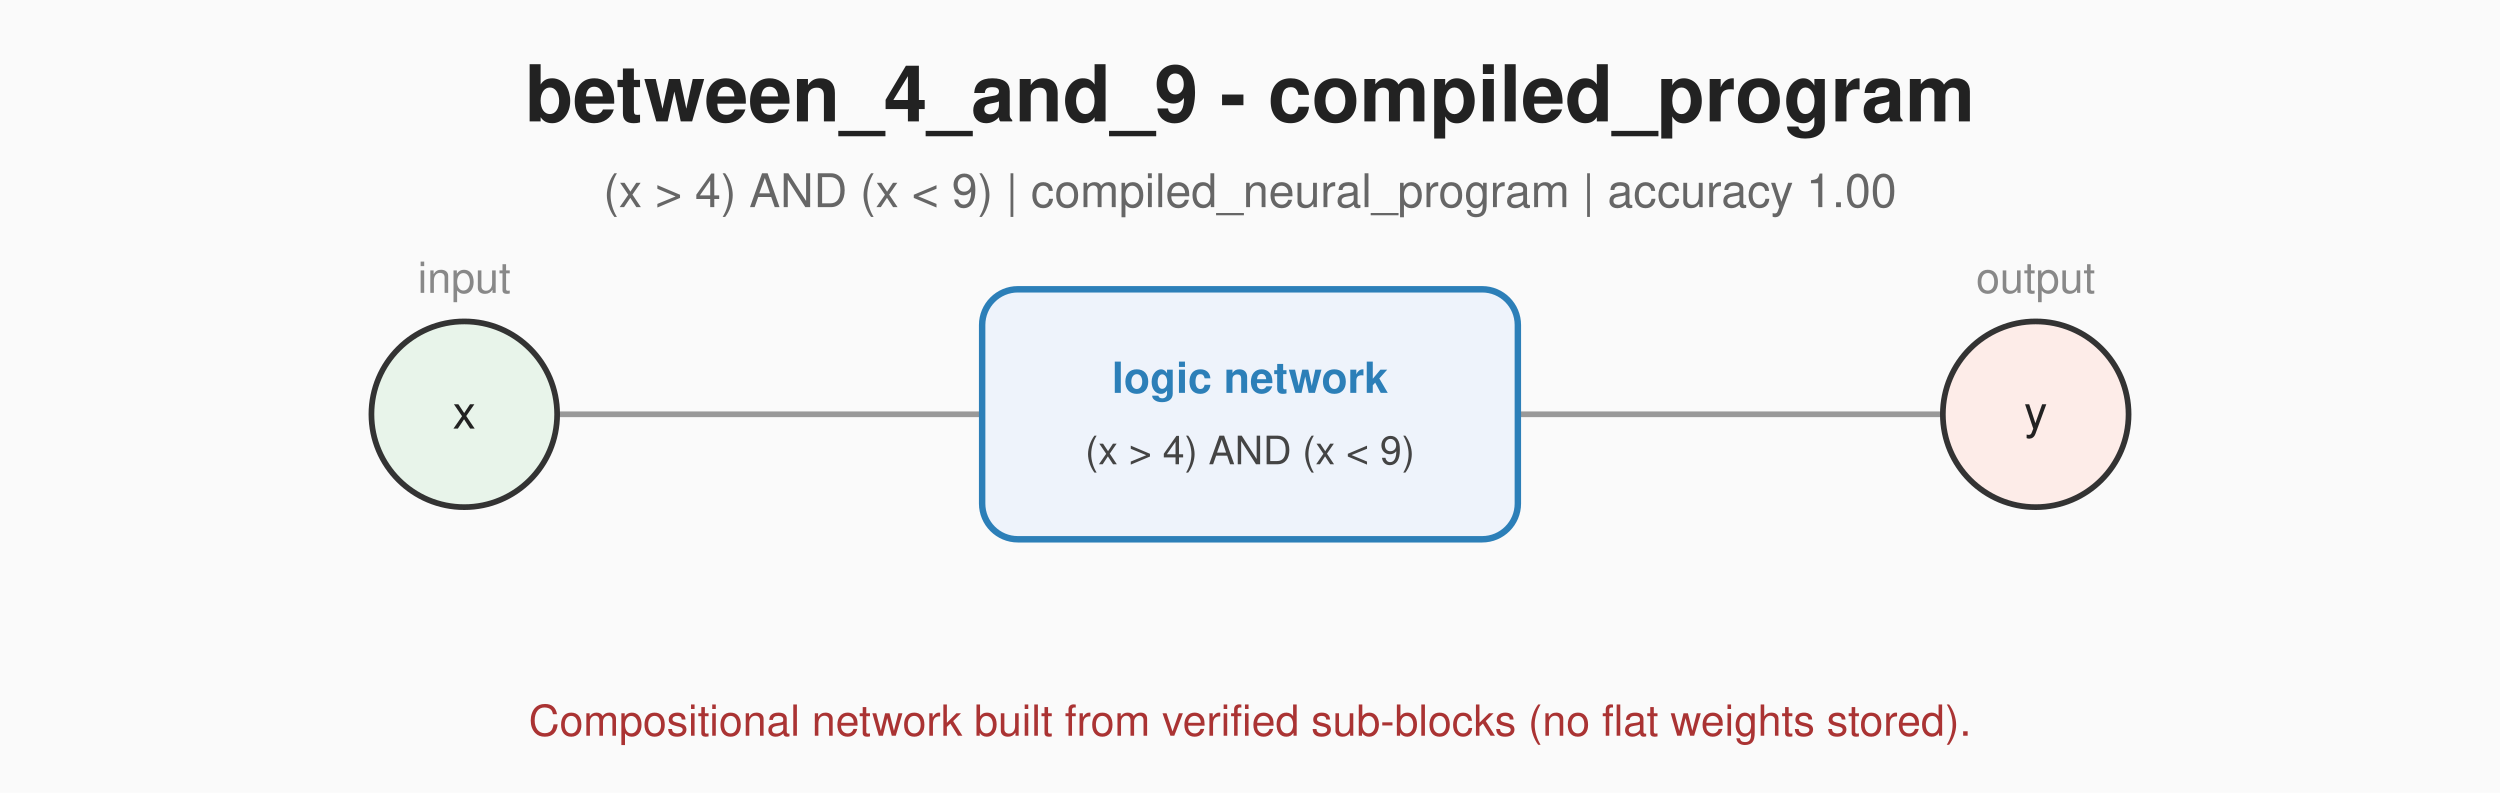
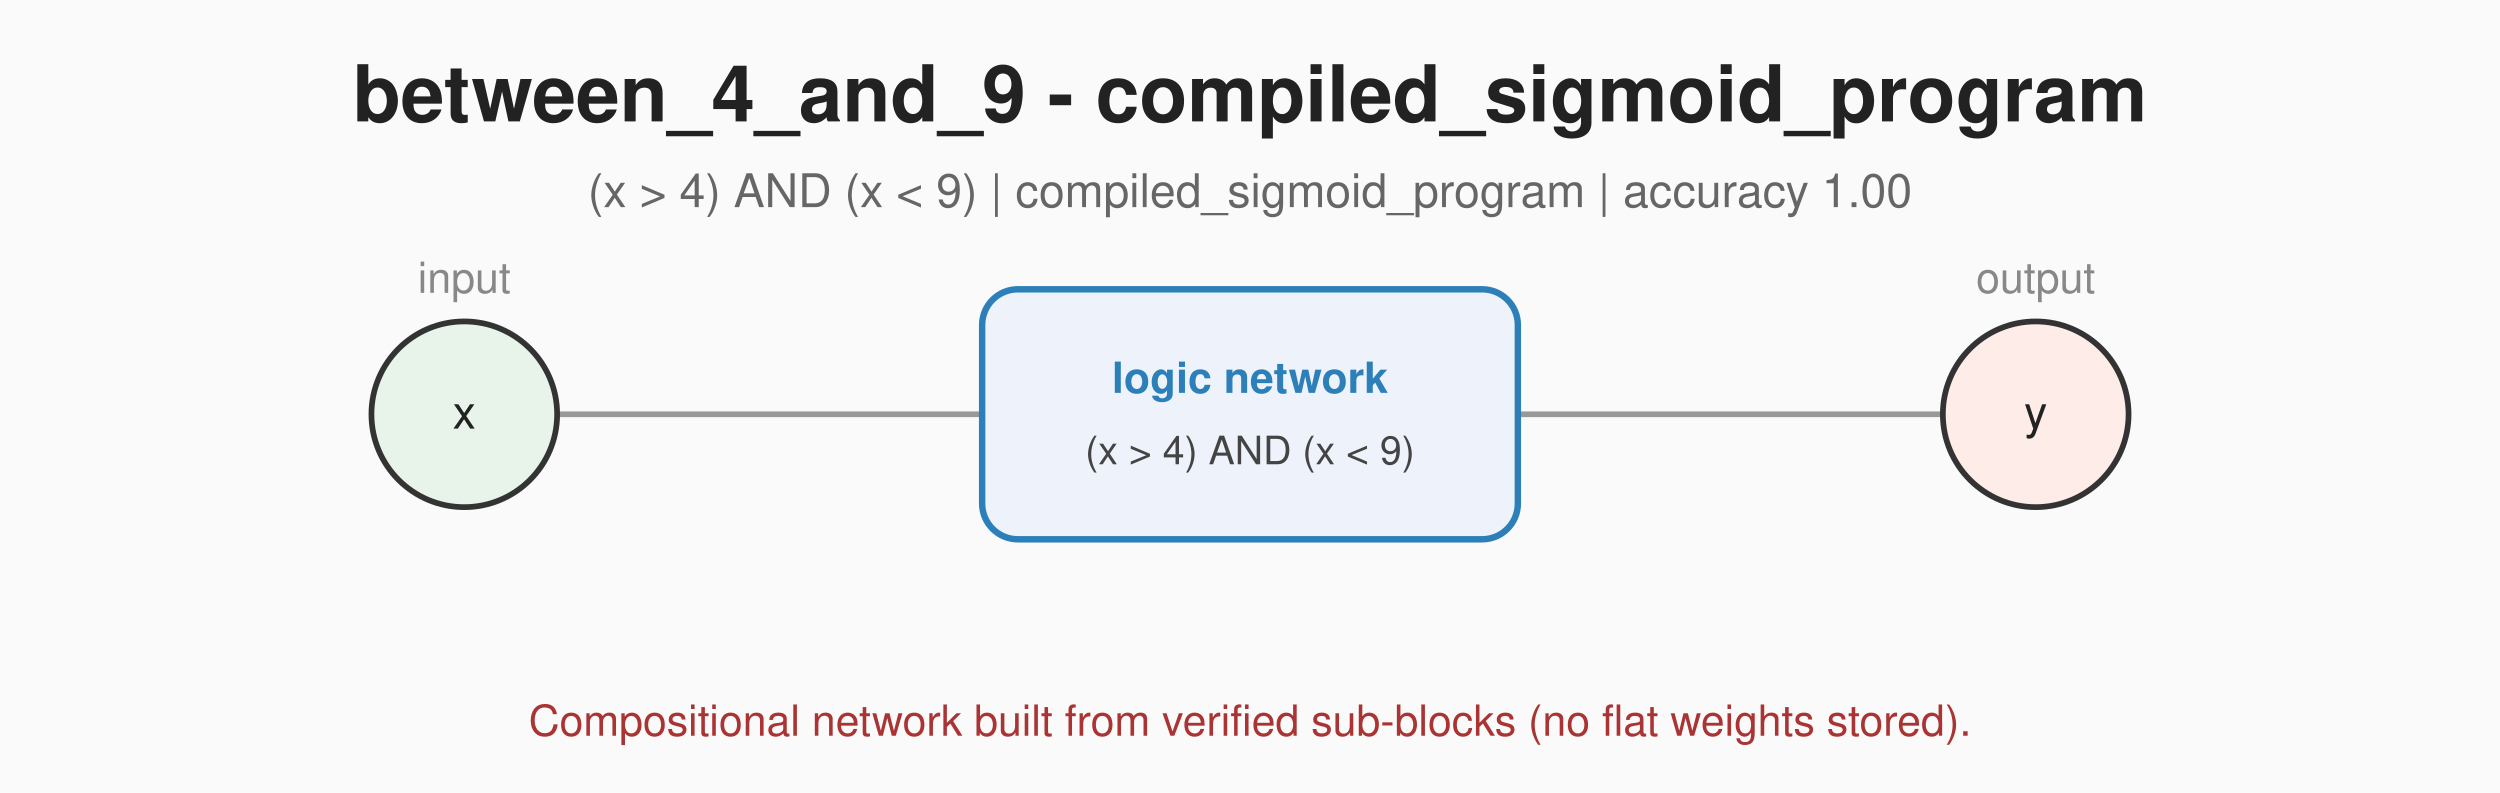
<svg xmlns="http://www.w3.org/2000/svg" width="700" height="222" viewBox="0 0 700 222" font-family="Helvetica, Arial, sans-serif">
  <rect width="700" height="222" fill="#fafafa" />
-   <text x="350.0" y="34" text-anchor="middle" font-size="22" font-weight="bold" fill="#222">between_4_and_9 - compiled_program</text>
-   <text x="350.0" y="58" text-anchor="middle" font-size="13" fill="#666">(x &gt; 4) AND (x &lt; 9)  |  compiled_neural_program  |  accuracy 1.00</text>
+   <text x="350.0" y="34" text-anchor="middle" font-size="22" font-weight="bold" fill="#222">between_4_and_9 - compiled_sigmoid_program</text>
+   <text x="350.0" y="58" text-anchor="middle" font-size="13" fill="#666">(x &gt; 4) AND (x &lt; 9)  |  compiled_sigmoid_program  |  accuracy 1.00</text>
  <line x1="130.0" y1="116.0" x2="275.0" y2="116.0" stroke="#999" stroke-width="1.6" />
  <line x1="425.0" y1="116.0" x2="570.0" y2="116.0" stroke="#999" stroke-width="1.6" />
  <rect x="275.0" y="81.0" width="150" height="70" rx="10" fill="#eef3fb" stroke="#2c7fb8" stroke-width="1.8" />
  <text x="350.0" y="110.0" text-anchor="middle" font-size="12" fill="#2c7fb8" font-weight="bold">logic network</text>
  <text x="350.0" y="130.0" text-anchor="middle" font-size="11" fill="#444">(x &gt; 4) AND (x &lt; 9)</text>
  <circle cx="130.0" cy="116.0" r="26" fill="#e8f4ea" stroke="#333333" stroke-width="1.6" />
  <text x="130.0" y="120.0" text-anchor="middle" font-size="13" fill="#222">x</text>
  <circle cx="570.0" cy="116.0" r="26" fill="#fdece8" stroke="#333333" stroke-width="1.6" />
  <text x="570.0" y="120.0" text-anchor="middle" font-size="13" fill="#222">y</text>
  <text x="130.0" y="82.0" text-anchor="middle" font-size="12" fill="#888">input</text>
  <text x="570.0" y="82.0" text-anchor="middle" font-size="12" fill="#888">output</text>
  <text x="350.0" y="206" text-anchor="middle" font-size="12" fill="#a33">Compositional network built from verified sub-blocks (no flat weights stored).</text>
</svg>
